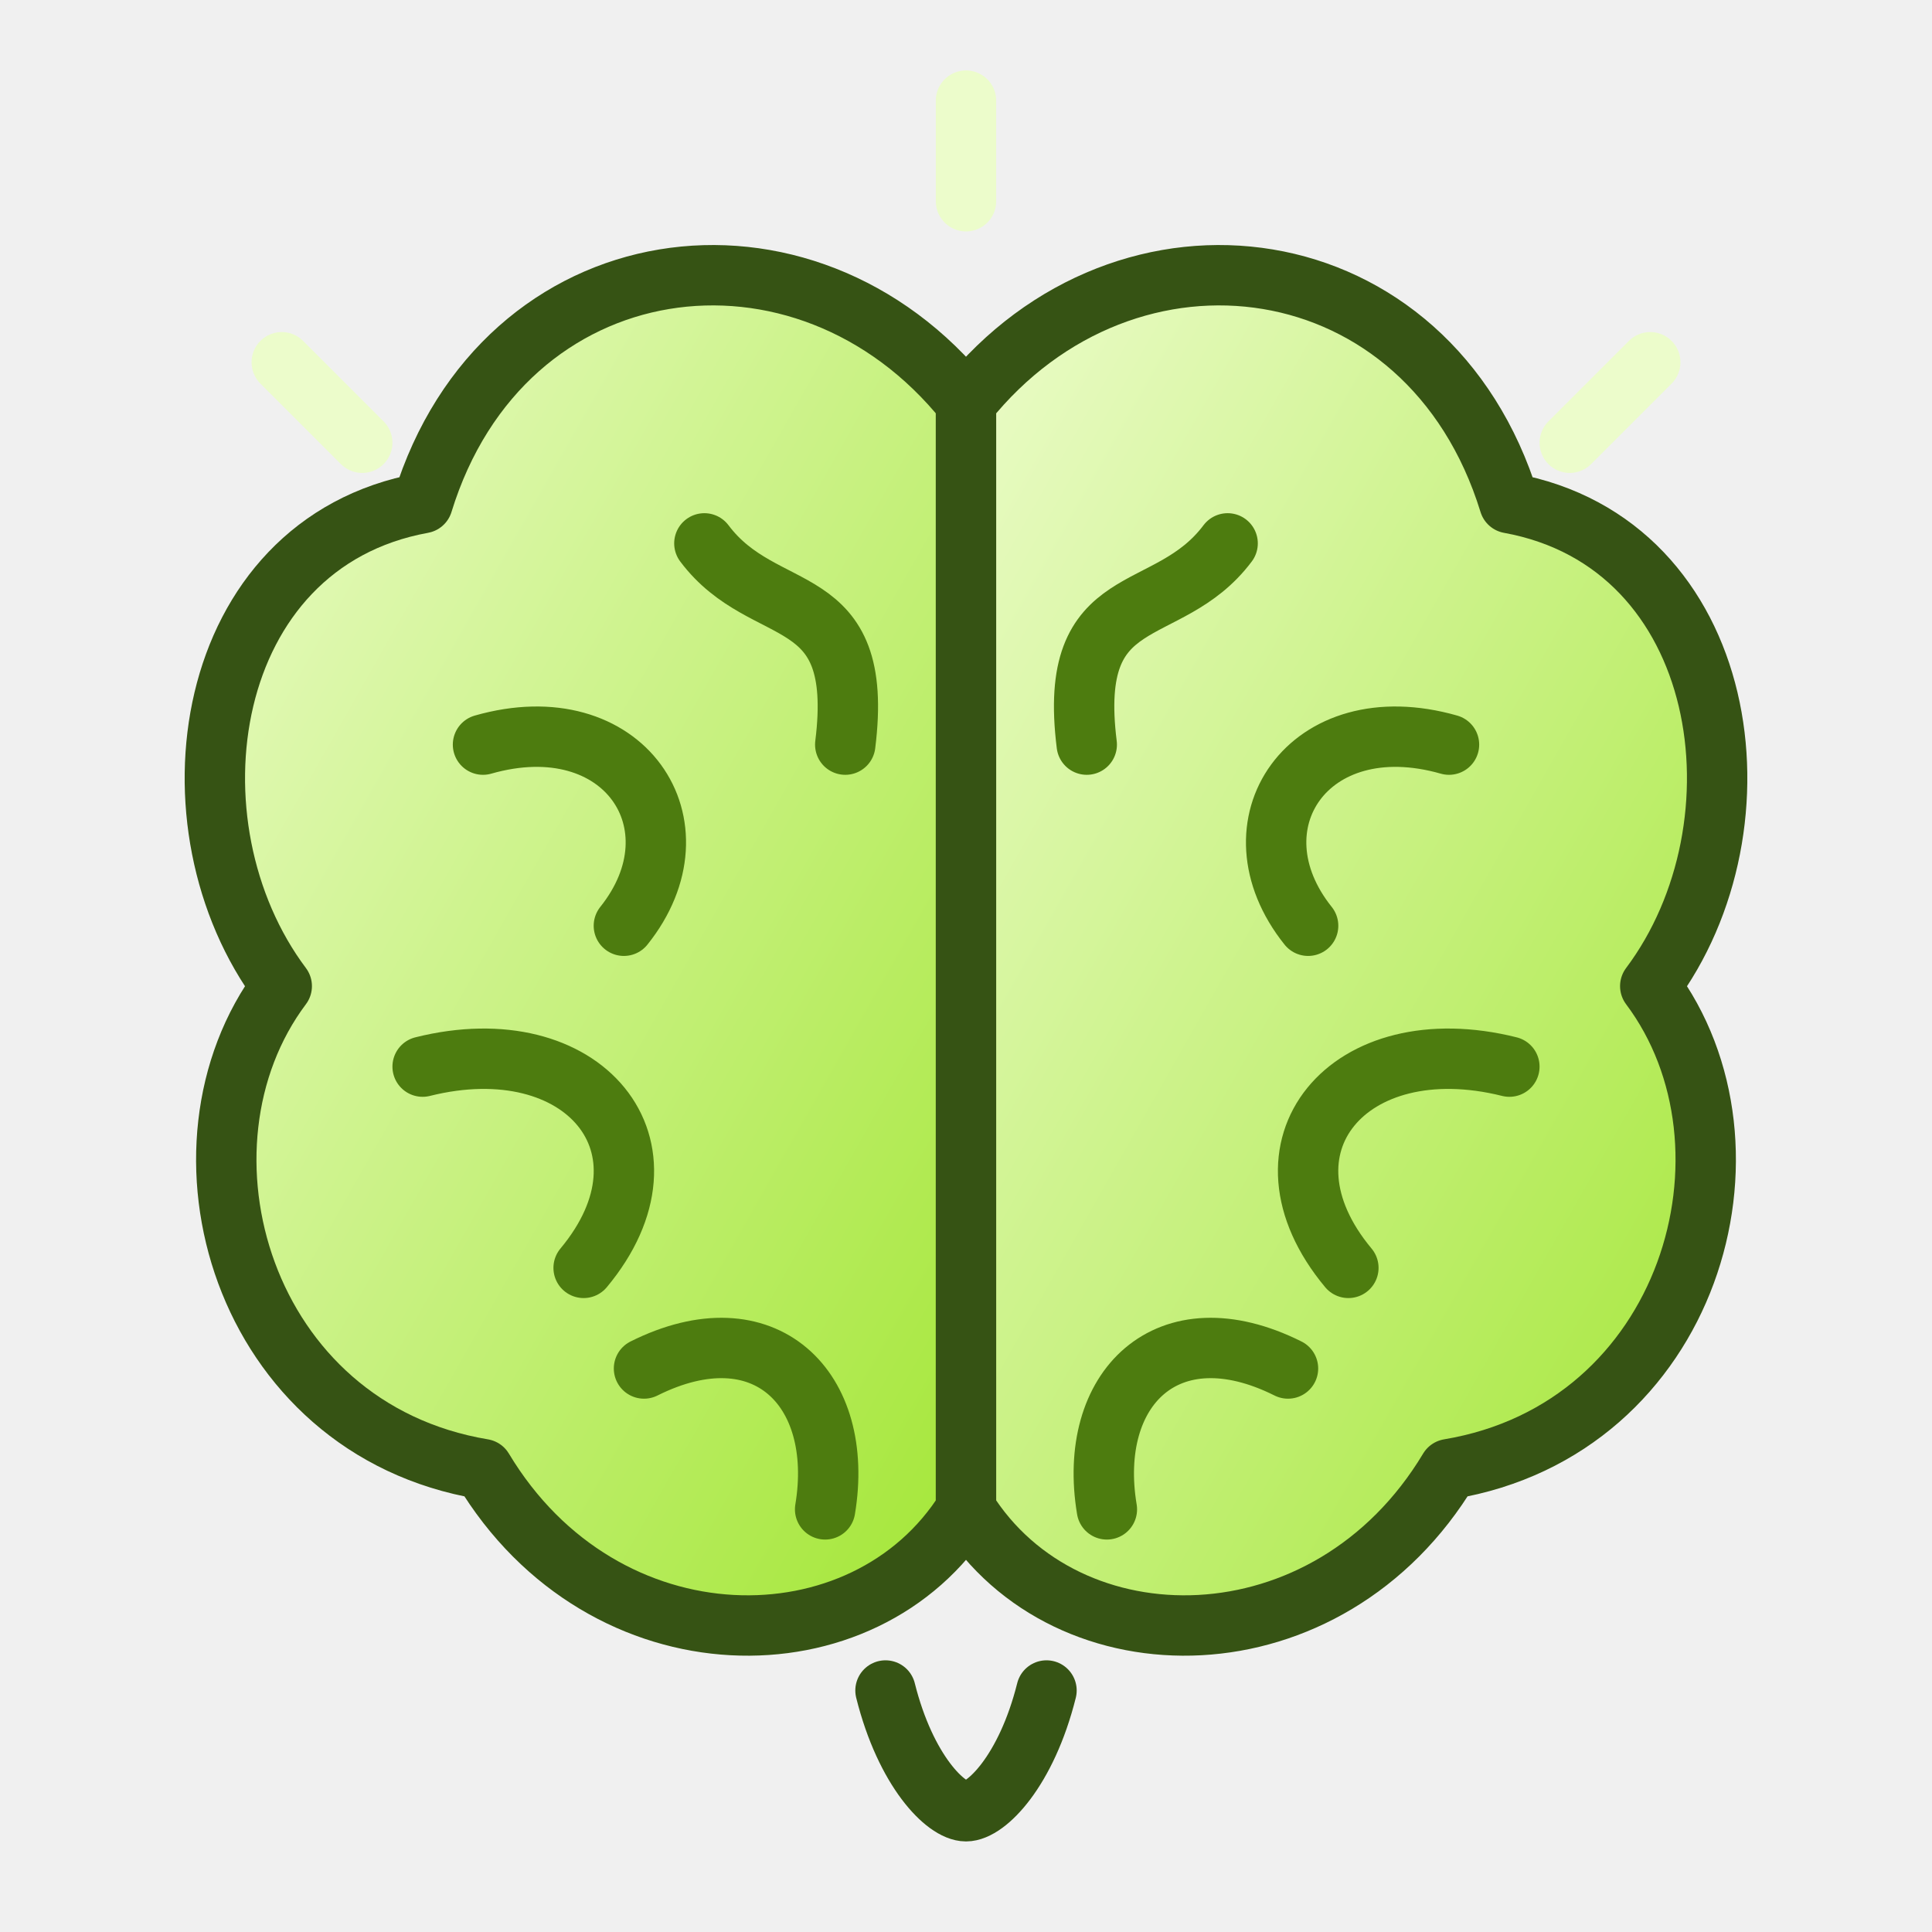
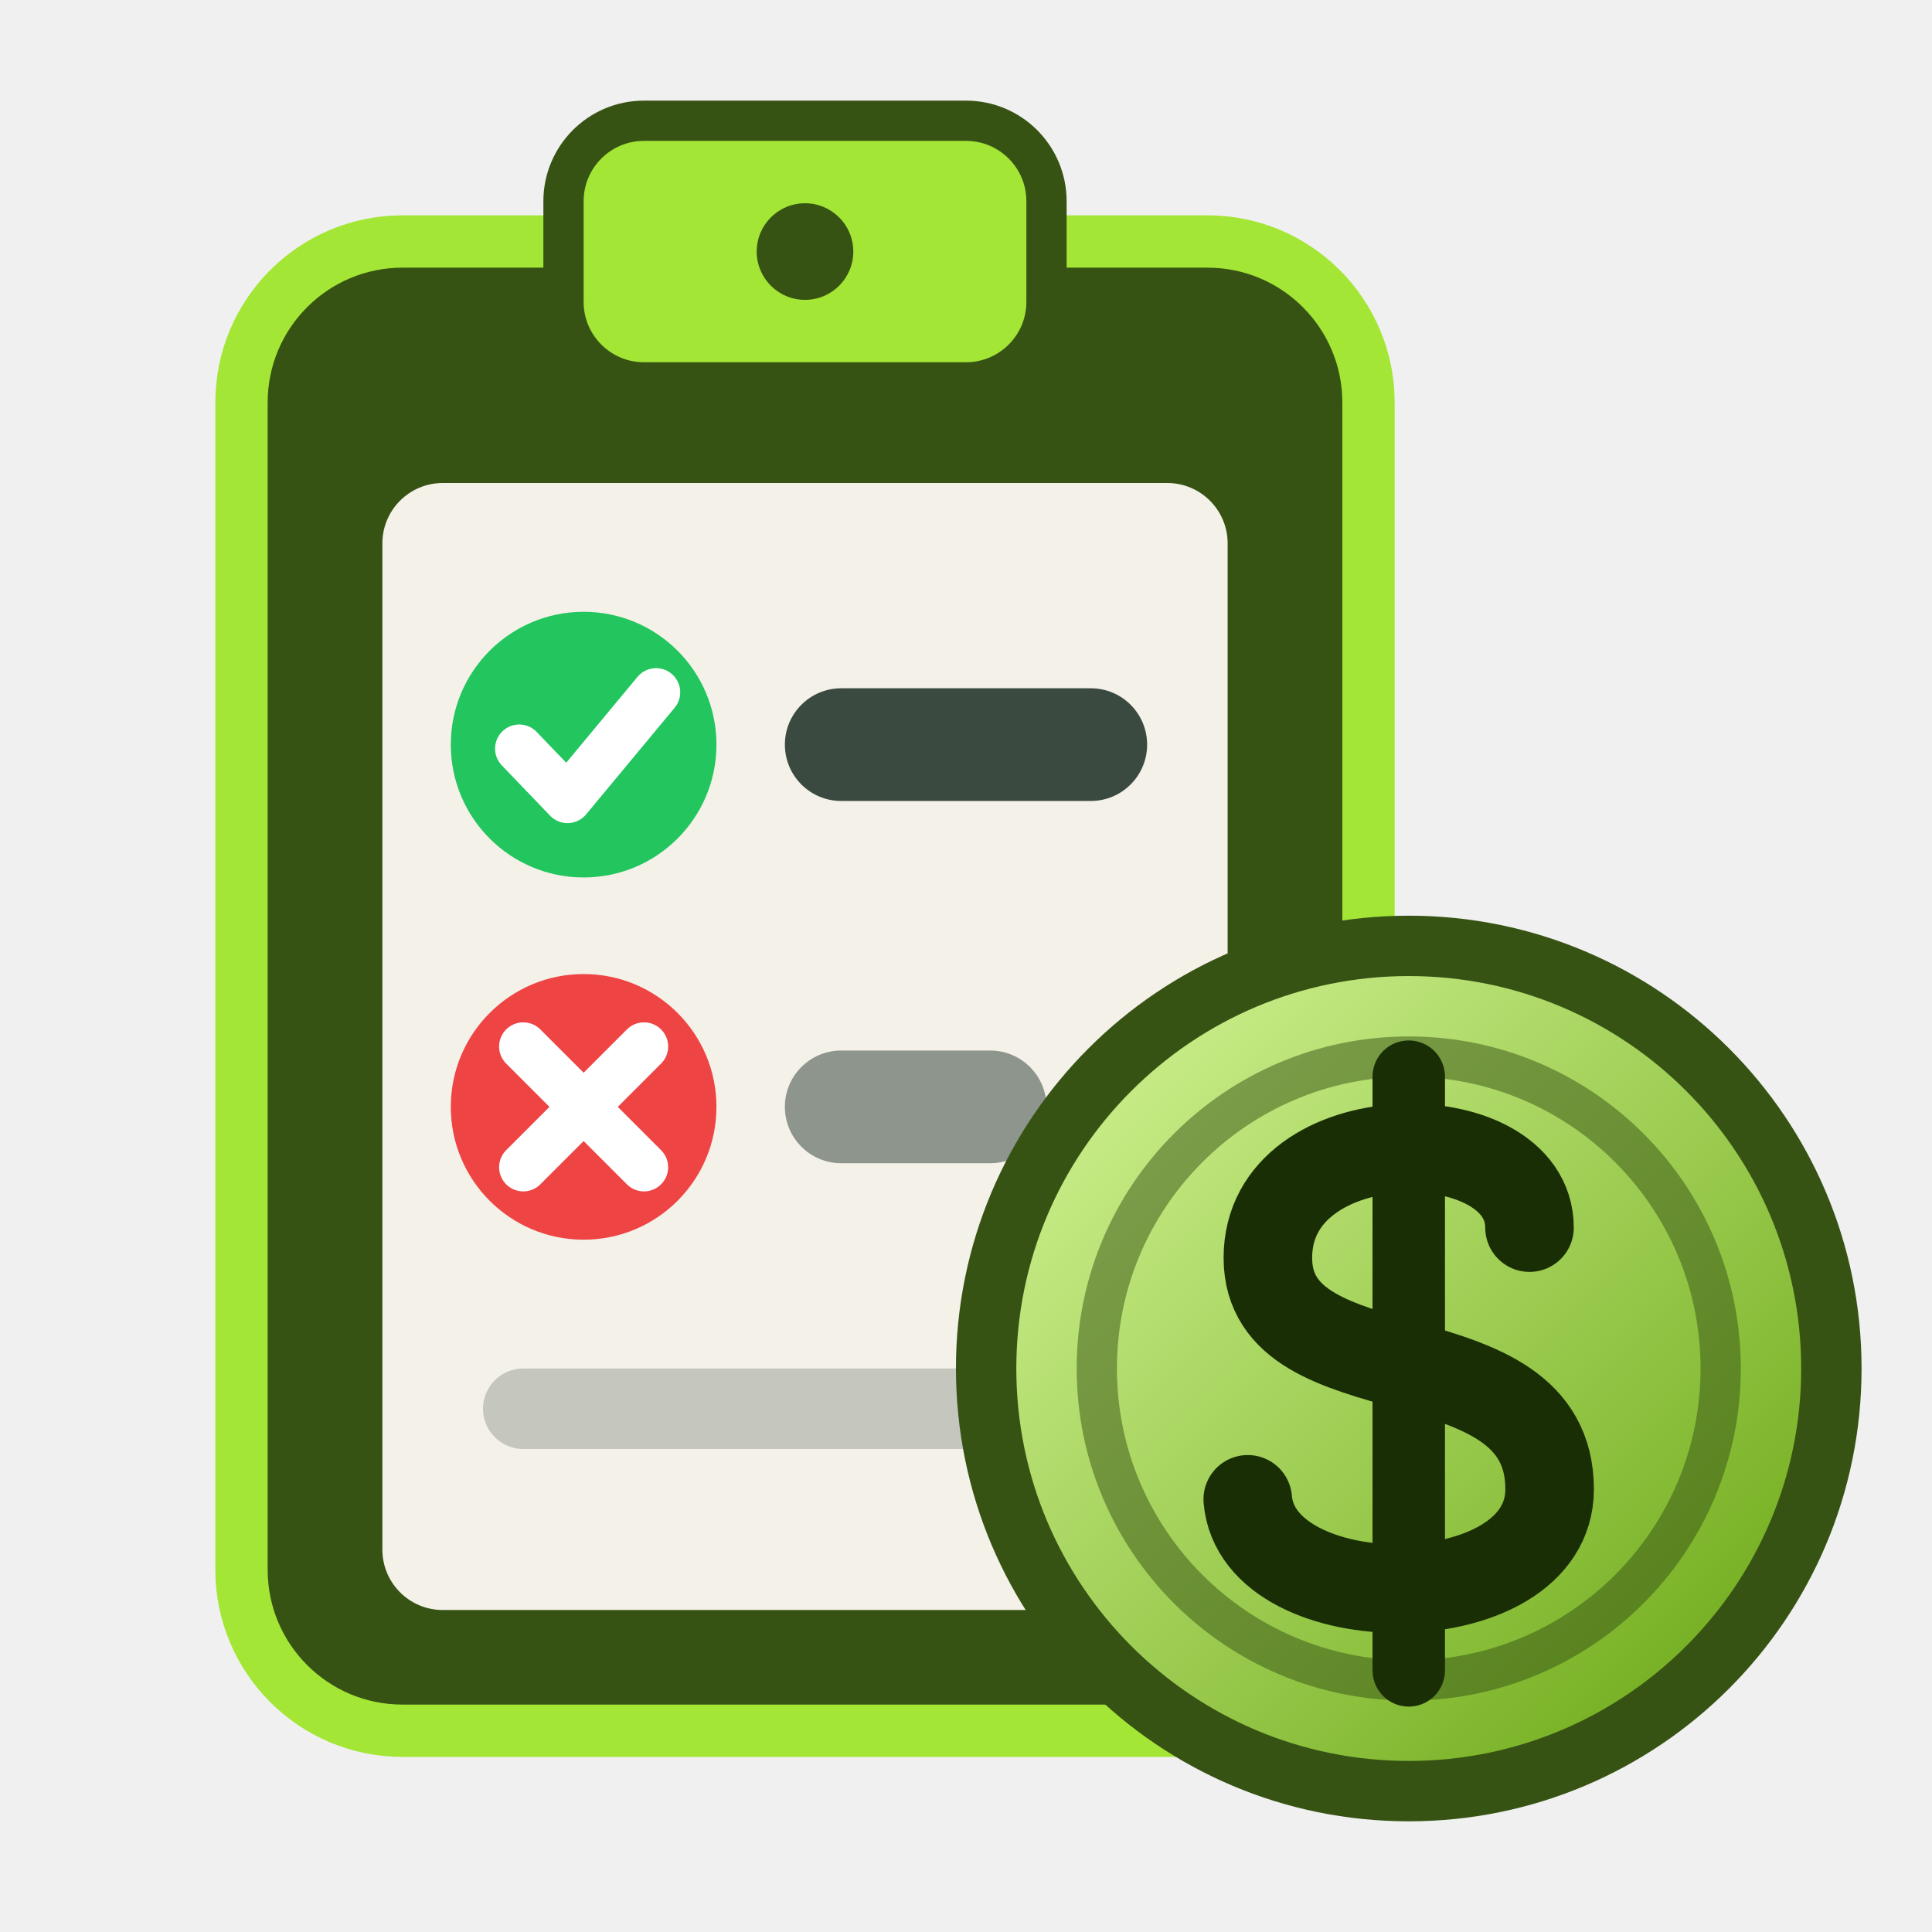
<svg xmlns="http://www.w3.org/2000/svg" viewBox="0 0 96 96" role="img" aria-label="FAB and Sit/Start">
  <defs>
-     <linearGradient id="bl" x1="0" y1="0" x2="1" y2="1">
-       <stop offset="0" stop-color="#ecfccb" />
-       <stop offset="1" stop-color="#a3e635" />
+     <linearGradient id="coin" x1="0" y1="0" x2="1" y2="1">
+       <stop offset="0" stop-color="#d9f99d" />
+       <stop offset="1" stop-color="#65a30d" />
    </linearGradient>
  </defs>
-   <path d="M48 20C40 10 25 12 21 25C10 27 8 41 14 49C8 57 12 71 24 73C30 83 43 83 48 75Z" fill="url(#bl)" stroke="#365314" stroke-width="3" stroke-linejoin="round" />
-   <path d="M48 20C56 10 71 12 75 25C86 27 88 41 82 49C88 57 84 71 72 73C66 83 53 83 48 75Z" fill="url(#bl)" stroke="#365314" stroke-width="3" stroke-linejoin="round" />
-   <path d="M24 37C31 35 35 41 31 46M21 53C29 51 34 57 29 63M35 27C38 31 43 29 42 37M32 68C38 65 42 69 41 75M72 37C65 35 61 41 65 46M75 53C67 51 62 57 67 63M61 27C58 31 53 29 54 37M64 68C58 65 54 69 55 75" fill="none" stroke="#4d7c0f" stroke-width="3" stroke-linecap="round" />
-   <path d="M44 84C45 88 47 90 48 90C49 90 51 88 52 84" fill="none" stroke="#365314" stroke-width="3" stroke-linecap="round" />
-   <path d="M14 18L18 22M82 18L78 22M48 5V10" stroke="#ecfccb" stroke-width="3" stroke-linecap="round" />
+   <rect x="12" y="12" width="56" height="74" rx="8" fill="#365314" stroke="#a3e635" stroke-width="2.6" />
+   <rect x="19" y="24" width="42" height="56" rx="3" fill="#f4f1e8" />
+   <rect x="28" y="6" width="24" height="13" rx="4" fill="#a3e635" stroke="#365314" stroke-width="2" />
+   <circle cx="40" cy="12.5" r="2.4" fill="#365314" />
+   <circle cx="29" cy="37" r="6.6" fill="#22c55e" />
+   <path d="M25.8 37.2L28.2 39.7L32.6 34.4" fill="none" stroke="#fff" stroke-width="2.4" stroke-linecap="round" stroke-linejoin="round" />
+   <rect x="39" y="34.2" width="18" height="5.6" rx="2.8" fill="#3b4a40" />
+   <circle cx="29" cy="55" r="6.6" fill="#ef4444" />
+   <path d="M26 52L32 58M32 52L26 58" stroke="#fff" stroke-width="2.4" stroke-linecap="round" />
+   <rect x="39" y="52.2" width="13" height="5.6" rx="2.8" fill="#3b4a40" fill-opacity=".55" />
+   <rect x="24" y="68" width="30" height="4" rx="2" fill="#3b4a40" fill-opacity=".25" />
+   <circle cx="70" cy="68" r="21" fill="url(#coin)" stroke="#365314" stroke-width="3" />
+   <circle cx="70" cy="68" r="15.5" fill="none" stroke="#365314" stroke-opacity=".5" stroke-width="2" />
+   <path d="M76 61C76 55.5 63 55.5 63 62.5C63 69.5 77 66 77 74C77 80.5 62.5 80.5 62 74.5" fill="none" stroke="#1a2e05" stroke-width="4.4" stroke-linecap="round" />
+   <path d="M70 53.5V83" stroke="#1a2e05" stroke-width="3.6" stroke-linecap="round" />
</svg>
